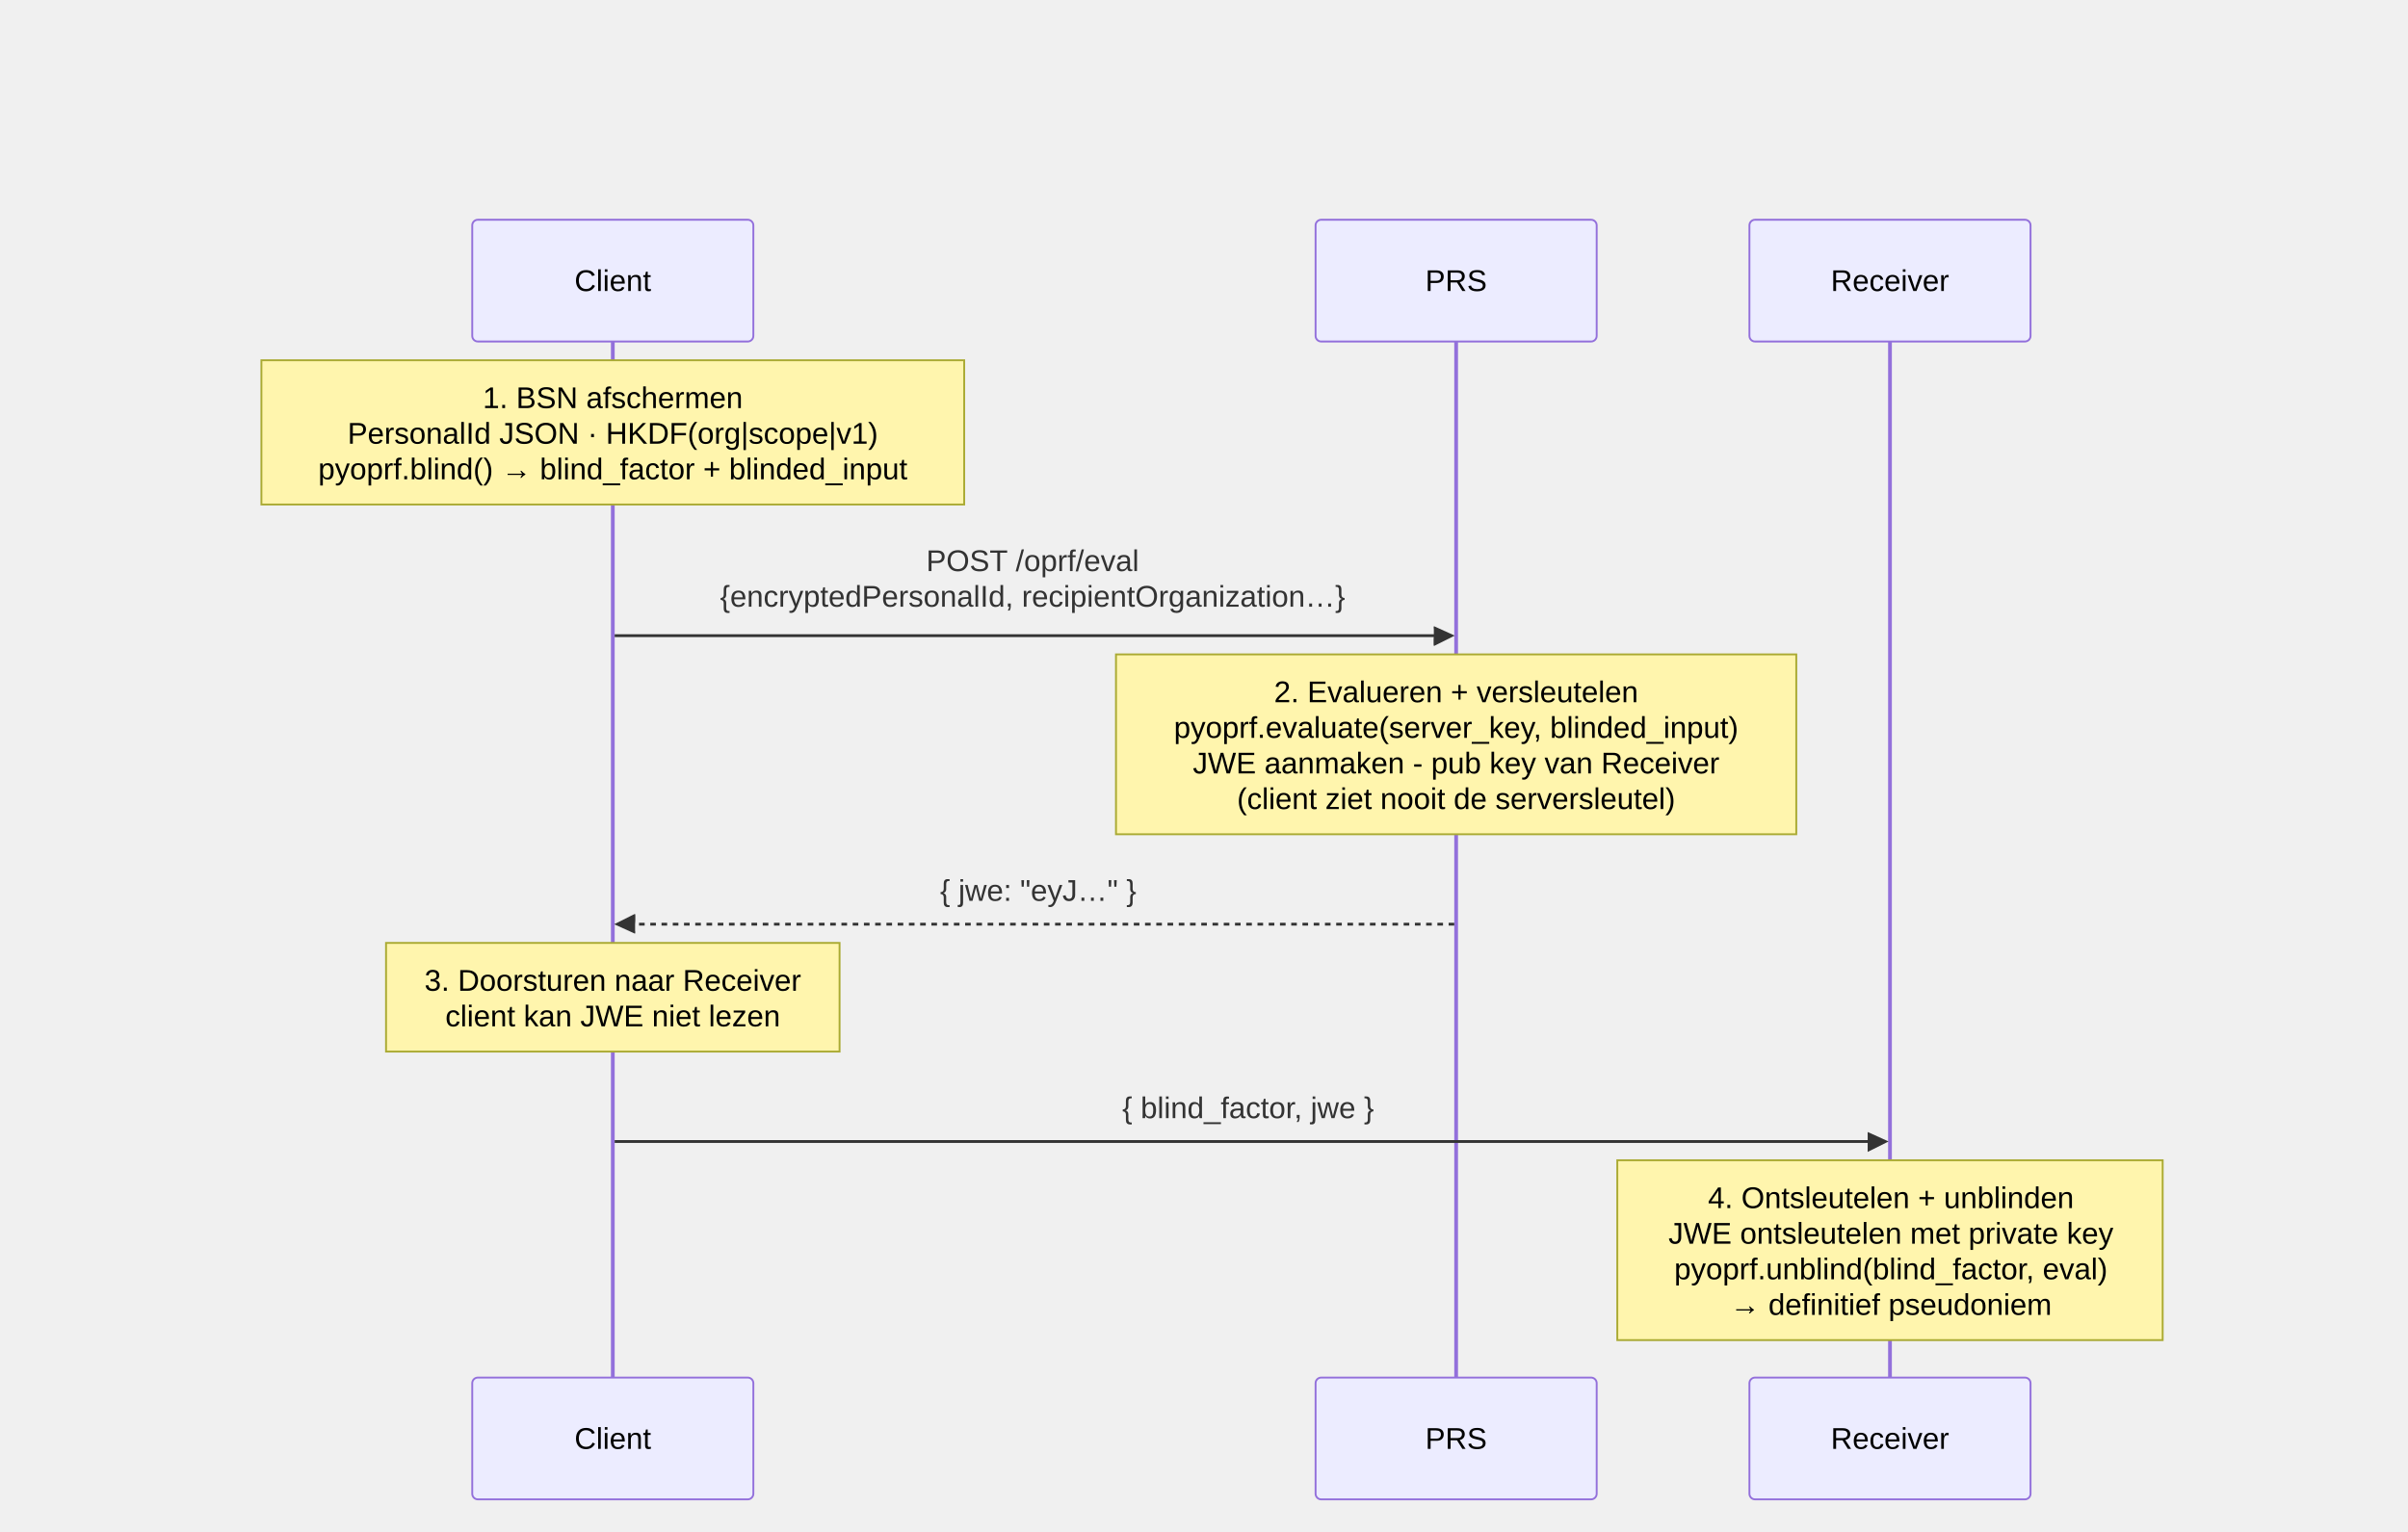
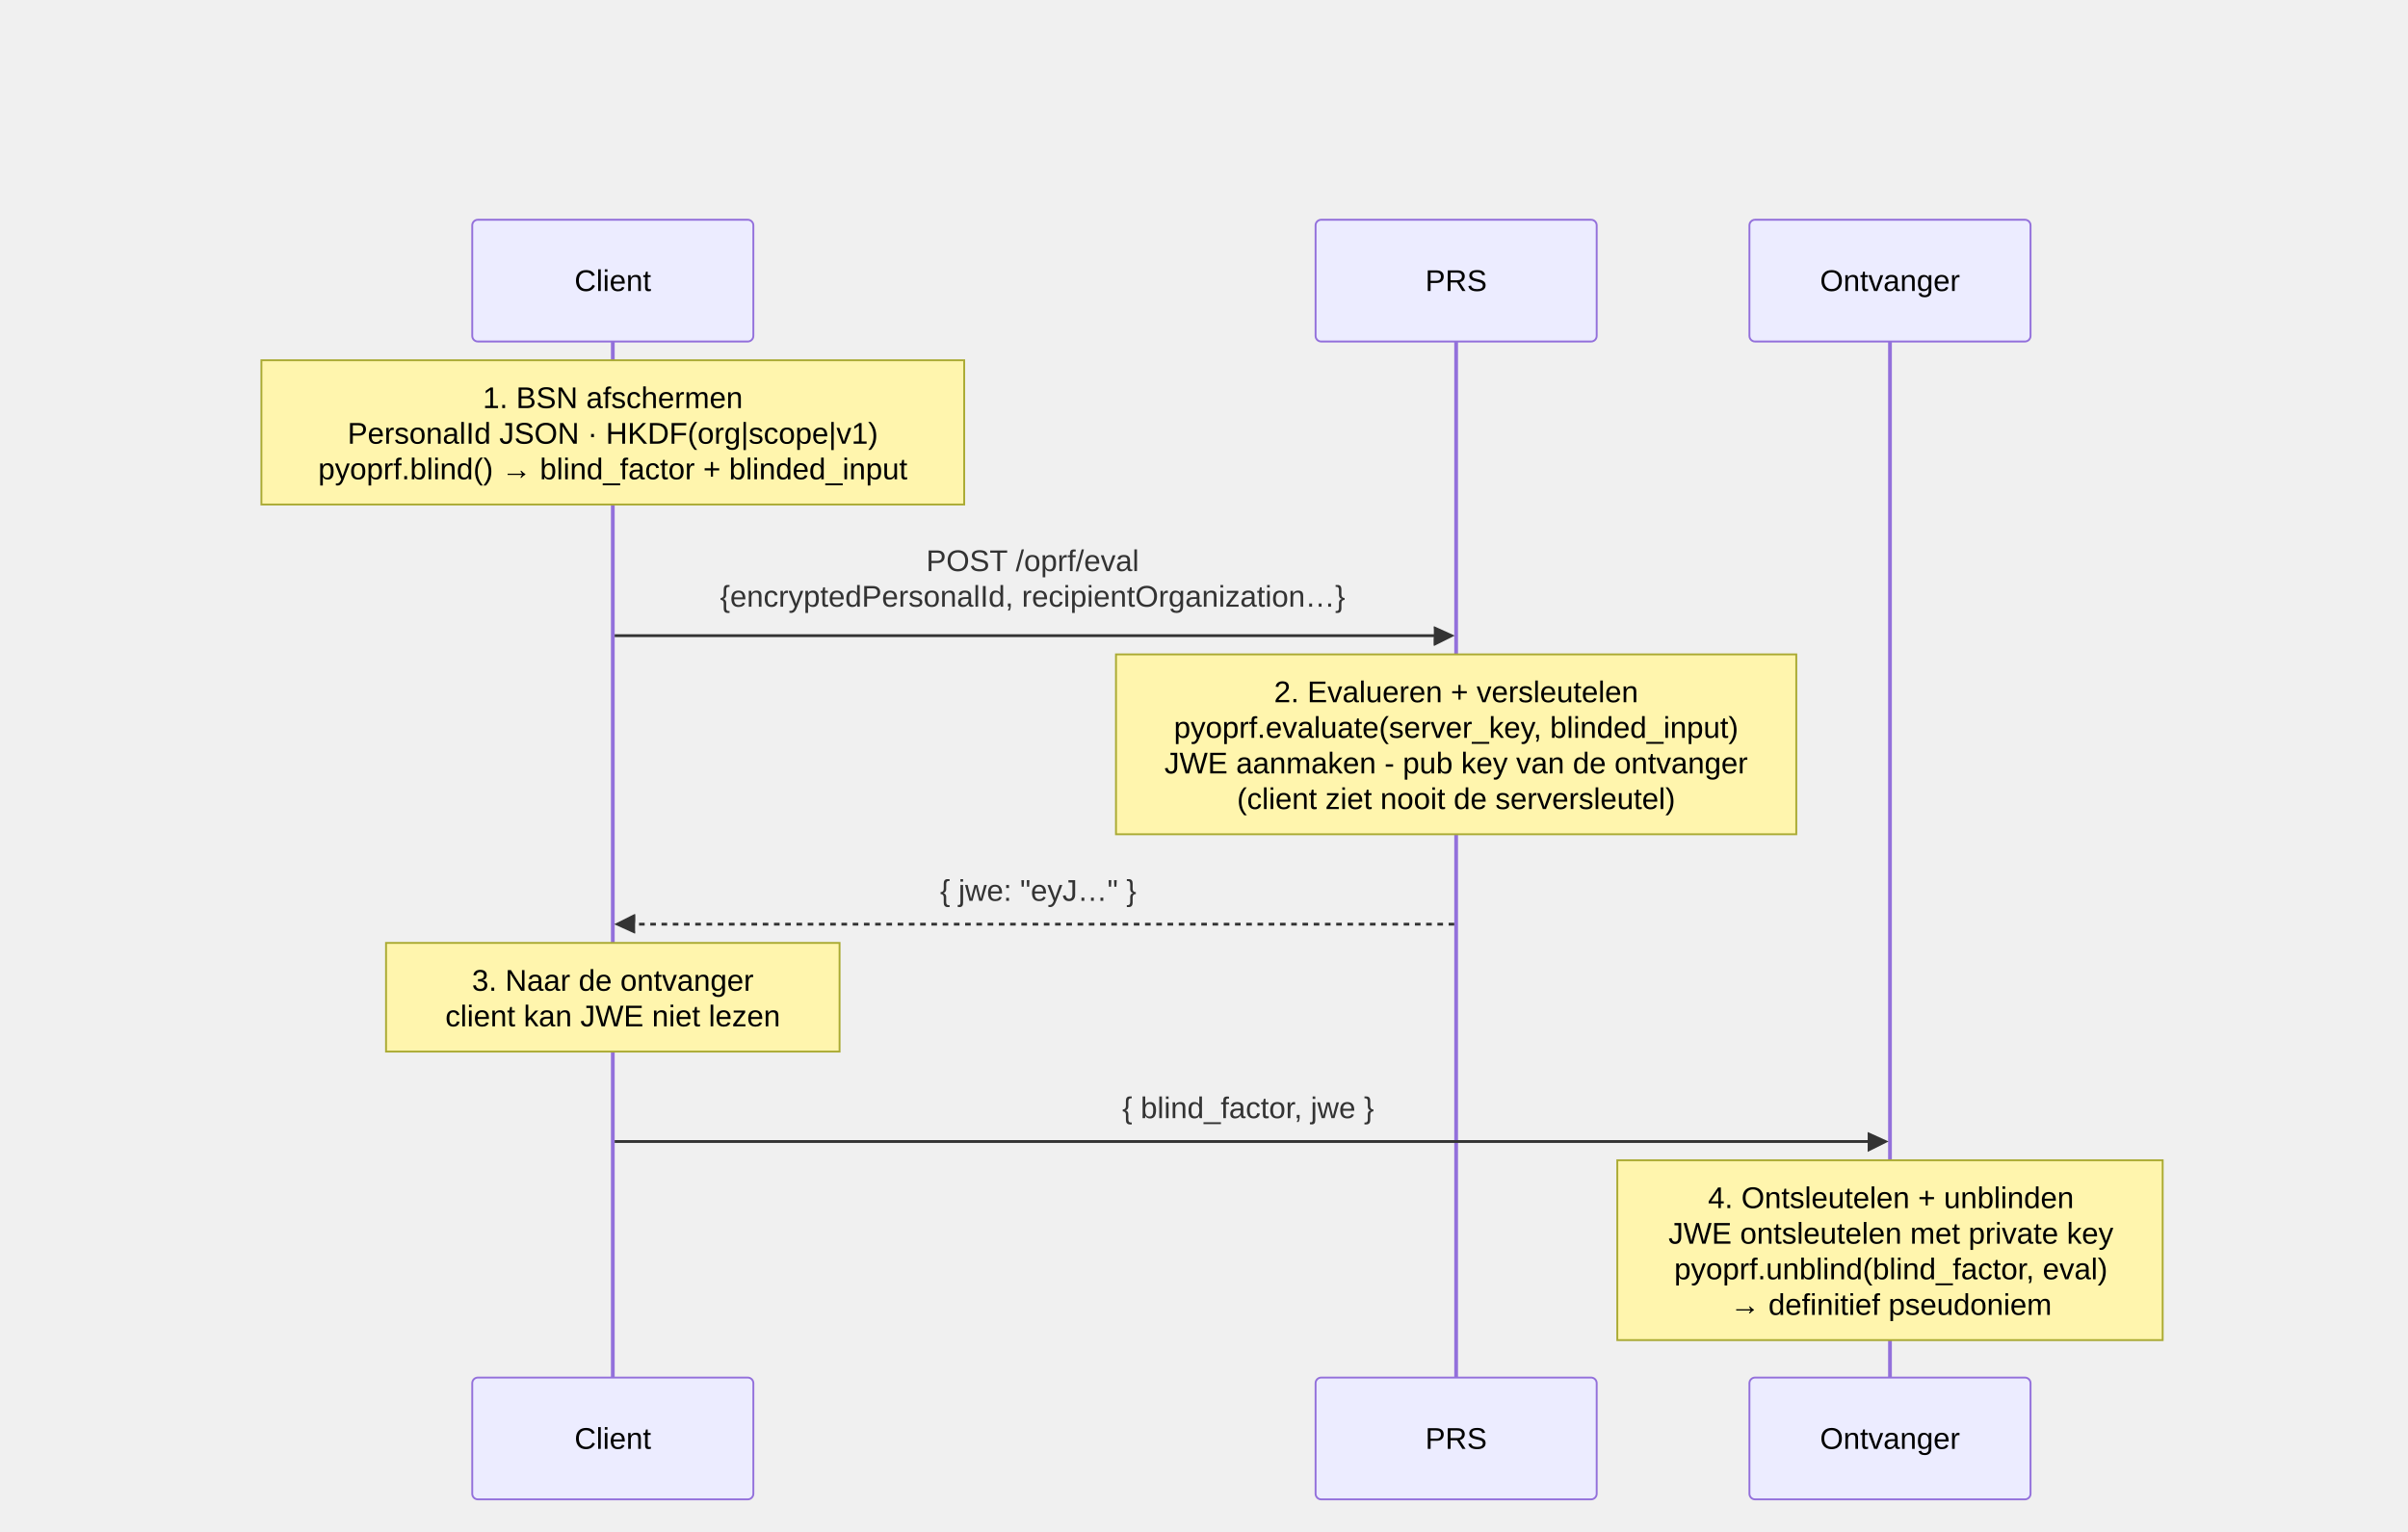
<svg xmlns="http://www.w3.org/2000/svg" id="graph-47" width="1100" height="700" viewBox="0 0 1100 700" style="background-color: rgb(255, 255, 255);" role="graphics-document document" aria-roledescription="sequence">
  <defs>
    <symbol id="graph-47-computer" width="24" height="24">
      <path transform="scale(.5)" d="M2 2v13h20v-13h-20zm18 11h-16v-9h16v9zm-10.228 6l.466-1h3.524l.467 1h-4.457zm14.228 3h-24l2-6h2.104l-1.33 4h18.45l-1.297-4h2.073l2 6zm-5-10h-14v-7h14v7z" />
    </symbol>
  </defs>
  <defs>
    <symbol id="graph-47-database" fill-rule="evenodd" clip-rule="evenodd">
      <path transform="scale(.5)" d="M12.258.001l.256.004.255.005.253.008.251.01.249.012.247.015.246.016.242.019.241.02.239.023.236.024.233.027.231.028.229.031.225.032.223.034.22.036.217.038.214.04.211.041.208.043.205.045.201.046.198.048.194.05.191.051.187.053.183.054.18.056.175.057.172.059.168.06.163.061.16.063.155.064.15.066.074.033.073.033.071.034.07.034.069.035.068.035.067.035.066.035.064.036.064.036.062.036.06.036.06.037.058.037.058.037.055.038.055.038.053.038.052.038.051.039.05.039.048.039.047.039.045.04.044.04.043.04.041.04.04.041.039.041.037.041.036.041.034.041.033.042.032.042.03.042.029.042.027.042.026.043.024.043.023.043.021.043.02.043.018.044.017.043.015.044.013.044.012.044.011.045.009.044.007.045.006.045.004.045.002.045.001.045v17l-.001.045-.002.045-.004.045-.006.045-.007.045-.009.044-.011.045-.012.044-.013.044-.015.044-.017.043-.018.044-.02.043-.021.043-.023.043-.024.043-.026.043-.027.042-.029.042-.03.042-.032.042-.033.042-.034.041-.036.041-.037.041-.039.041-.04.041-.041.04-.043.04-.044.04-.045.04-.047.039-.048.039-.05.039-.051.039-.052.038-.053.038-.055.038-.055.038-.058.037-.058.037-.06.037-.06.036-.062.036-.064.036-.064.036-.066.035-.067.035-.068.035-.069.035-.07.034-.071.034-.073.033-.074.033-.15.066-.155.064-.16.063-.163.061-.168.06-.172.059-.175.057-.18.056-.183.054-.187.053-.191.051-.194.05-.198.048-.201.046-.205.045-.208.043-.211.041-.214.04-.217.038-.22.036-.223.034-.225.032-.229.031-.231.028-.233.027-.236.024-.239.023-.241.02-.242.019-.246.016-.247.015-.249.012-.251.01-.253.008-.255.005-.256.004-.258.001-.258-.001-.256-.004-.255-.005-.253-.008-.251-.01-.249-.012-.247-.015-.245-.016-.243-.019-.241-.02-.238-.023-.236-.024-.234-.027-.231-.028-.228-.031-.226-.032-.223-.034-.22-.036-.217-.038-.214-.04-.211-.041-.208-.043-.204-.045-.201-.046-.198-.048-.195-.05-.19-.051-.187-.053-.184-.054-.179-.056-.176-.057-.172-.059-.167-.06-.164-.061-.159-.063-.155-.064-.151-.066-.074-.033-.072-.033-.072-.034-.07-.034-.069-.035-.068-.035-.067-.035-.066-.035-.064-.036-.063-.036-.062-.036-.061-.036-.06-.037-.058-.037-.057-.037-.056-.038-.055-.038-.053-.038-.052-.038-.051-.039-.049-.039-.049-.039-.046-.039-.046-.04-.044-.04-.043-.04-.041-.04-.04-.041-.039-.041-.037-.041-.036-.041-.034-.041-.033-.042-.032-.042-.03-.042-.029-.042-.027-.042-.026-.043-.024-.043-.023-.043-.021-.043-.02-.043-.018-.044-.017-.043-.015-.044-.013-.044-.012-.044-.011-.045-.009-.044-.007-.045-.006-.045-.004-.045-.002-.045-.001-.045v-17l.001-.045.002-.045.004-.045.006-.045.007-.045.009-.044.011-.045.012-.044.013-.044.015-.044.017-.043.018-.044.02-.043.021-.043.023-.043.024-.043.026-.043.027-.042.029-.042.03-.042.032-.042.033-.042.034-.041.036-.041.037-.041.039-.041.04-.041.041-.04.043-.04.044-.04.046-.04.046-.039.049-.039.049-.039.051-.039.052-.038.053-.038.055-.038.056-.038.057-.037.058-.037.06-.037.061-.036.062-.036.063-.036.064-.036.066-.035.067-.035.068-.035.069-.035.07-.034.072-.034.072-.033.074-.033.151-.066.155-.064.159-.063.164-.061.167-.06.172-.059.176-.057.179-.056.184-.054.187-.053.19-.051.195-.05.198-.048.201-.046.204-.045.208-.043.211-.041.214-.04.217-.038.22-.036.223-.034.226-.032.228-.031.231-.028.234-.027.236-.024.238-.023.241-.02.243-.019.245-.016.247-.015.249-.012.251-.01.253-.008.255-.005.256-.004.258-.001.258.001zm-9.258 20.499v.01l.001.021.003.021.004.022.005.021.006.022.007.022.009.023.01.022.011.023.012.023.013.023.015.023.016.024.017.023.018.024.019.024.021.024.022.025.023.024.024.025.052.049.056.05.061.051.066.051.07.051.075.051.079.052.084.052.088.052.092.052.097.052.102.051.105.052.11.052.114.051.119.051.123.051.127.05.131.05.135.05.139.048.144.049.147.047.152.047.155.047.16.045.163.045.167.043.171.043.176.041.178.041.183.039.187.039.19.037.194.035.197.035.202.033.204.031.209.03.212.029.216.027.219.025.222.024.226.021.23.02.233.018.236.016.24.015.243.012.246.01.249.008.253.005.256.004.259.001.26-.001.257-.004.254-.005.25-.008.247-.011.244-.012.241-.014.237-.016.233-.018.231-.021.226-.021.224-.024.22-.026.216-.027.212-.028.21-.031.205-.031.202-.034.198-.034.194-.036.191-.037.187-.039.183-.04.179-.04.175-.042.172-.043.168-.044.163-.045.16-.046.155-.046.152-.047.148-.048.143-.049.139-.049.136-.05.131-.05.126-.05.123-.051.118-.052.114-.051.11-.052.106-.052.101-.052.096-.052.092-.052.088-.053.083-.051.079-.052.074-.052.07-.051.065-.051.06-.051.056-.05.051-.05.023-.024.023-.025.021-.024.02-.024.019-.024.018-.024.017-.024.015-.023.014-.024.013-.023.012-.023.01-.023.01-.022.008-.022.006-.022.006-.022.004-.022.004-.021.001-.021.001-.021v-4.127l-.077.055-.08.053-.083.054-.085.053-.087.052-.09.052-.093.051-.095.05-.097.05-.1.049-.102.049-.105.048-.106.047-.109.047-.111.046-.114.045-.115.045-.118.044-.12.043-.122.042-.124.042-.126.041-.128.04-.13.04-.132.038-.134.038-.135.037-.138.037-.139.035-.142.035-.143.034-.144.033-.147.032-.148.031-.15.03-.151.03-.153.029-.154.027-.156.027-.158.026-.159.025-.161.024-.162.023-.163.022-.165.021-.166.02-.167.019-.169.018-.169.017-.171.016-.173.015-.173.014-.175.013-.175.012-.177.011-.178.01-.179.008-.179.008-.181.006-.182.005-.182.004-.184.003-.184.002h-.37l-.184-.002-.184-.003-.182-.004-.182-.005-.181-.006-.179-.008-.179-.008-.178-.01-.176-.011-.176-.012-.175-.013-.173-.014-.172-.015-.171-.016-.17-.017-.169-.018-.167-.019-.166-.02-.165-.021-.163-.022-.162-.023-.161-.024-.159-.025-.157-.026-.156-.027-.155-.027-.153-.029-.151-.03-.15-.03-.148-.031-.146-.032-.145-.033-.143-.034-.141-.035-.14-.035-.137-.037-.136-.037-.134-.038-.132-.038-.13-.04-.128-.04-.126-.041-.124-.042-.122-.042-.12-.044-.117-.043-.116-.045-.113-.045-.112-.046-.109-.047-.106-.047-.105-.048-.102-.049-.1-.049-.097-.05-.095-.05-.093-.052-.09-.051-.087-.052-.085-.053-.083-.054-.08-.054-.077-.054v4.127zm0-5.654v.011l.001.021.003.021.004.021.005.022.006.022.007.022.009.022.01.022.011.023.012.023.013.023.015.024.016.023.017.024.018.024.019.024.021.024.022.024.023.025.024.024.052.05.056.05.061.05.066.051.07.051.075.052.079.051.084.052.088.052.092.052.097.052.102.052.105.052.11.051.114.051.119.052.123.05.127.051.131.05.135.049.139.049.144.048.147.048.152.047.155.046.16.045.163.045.167.044.171.042.176.042.178.04.183.04.187.038.19.037.194.036.197.034.202.033.204.032.209.03.212.028.216.027.219.025.222.024.226.022.23.02.233.018.236.016.24.014.243.012.246.01.249.008.253.006.256.003.259.001.26-.001.257-.003.254-.006.25-.008.247-.01.244-.012.241-.015.237-.016.233-.018.231-.02.226-.022.224-.024.22-.025.216-.027.212-.029.21-.03.205-.032.202-.033.198-.035.194-.036.191-.037.187-.039.183-.039.179-.041.175-.042.172-.043.168-.044.163-.045.16-.045.155-.047.152-.047.148-.048.143-.048.139-.05.136-.049.131-.05.126-.051.123-.051.118-.051.114-.052.11-.052.106-.052.101-.052.096-.052.092-.052.088-.052.083-.052.079-.052.074-.051.07-.052.065-.051.06-.05.056-.051.051-.049.023-.025.023-.024.021-.025.02-.024.019-.024.018-.024.017-.024.015-.023.014-.023.013-.024.012-.022.01-.023.01-.023.008-.022.006-.022.006-.022.004-.021.004-.022.001-.021.001-.021v-4.139l-.077.054-.08.054-.083.054-.085.052-.087.053-.09.051-.093.051-.095.051-.097.05-.1.049-.102.049-.105.048-.106.047-.109.047-.111.046-.114.045-.115.044-.118.044-.12.044-.122.042-.124.042-.126.041-.128.04-.13.039-.132.039-.134.038-.135.037-.138.036-.139.036-.142.035-.143.033-.144.033-.147.033-.148.031-.15.03-.151.03-.153.028-.154.028-.156.027-.158.026-.159.025-.161.024-.162.023-.163.022-.165.021-.166.02-.167.019-.169.018-.169.017-.171.016-.173.015-.173.014-.175.013-.175.012-.177.011-.178.009-.179.009-.179.007-.181.007-.182.005-.182.004-.184.003-.184.002h-.37l-.184-.002-.184-.003-.182-.004-.182-.005-.181-.007-.179-.007-.179-.009-.178-.009-.176-.011-.176-.012-.175-.013-.173-.014-.172-.015-.171-.016-.17-.017-.169-.018-.167-.019-.166-.02-.165-.021-.163-.022-.162-.023-.161-.024-.159-.025-.157-.026-.156-.027-.155-.028-.153-.028-.151-.03-.15-.03-.148-.031-.146-.033-.145-.033-.143-.033-.141-.035-.14-.036-.137-.036-.136-.037-.134-.038-.132-.039-.13-.039-.128-.04-.126-.041-.124-.042-.122-.043-.12-.043-.117-.044-.116-.044-.113-.046-.112-.046-.109-.046-.106-.047-.105-.048-.102-.049-.1-.049-.097-.05-.095-.051-.093-.051-.09-.051-.087-.053-.085-.052-.083-.054-.08-.054-.077-.054v4.139zm0-5.666v.011l.001.02.003.022.004.021.005.022.006.021.007.022.009.023.01.022.011.023.012.023.013.023.015.023.016.024.017.024.018.023.019.024.021.025.022.024.023.024.024.025.052.05.056.05.061.05.066.051.07.051.075.052.079.051.084.052.088.052.092.052.097.052.102.052.105.051.11.052.114.051.119.051.123.051.127.05.131.05.135.05.139.049.144.048.147.048.152.047.155.046.16.045.163.045.167.043.171.043.176.042.178.04.183.04.187.038.19.037.194.036.197.034.202.033.204.032.209.03.212.028.216.027.219.025.222.024.226.021.23.02.233.018.236.017.24.014.243.012.246.01.249.008.253.006.256.003.259.001.26-.001.257-.003.254-.006.25-.008.247-.01.244-.013.241-.014.237-.016.233-.018.231-.02.226-.022.224-.024.22-.025.216-.027.212-.029.21-.03.205-.032.202-.033.198-.035.194-.036.191-.037.187-.039.183-.039.179-.041.175-.042.172-.043.168-.044.163-.045.16-.045.155-.047.152-.047.148-.048.143-.049.139-.049.136-.049.131-.051.126-.05.123-.051.118-.052.114-.051.11-.052.106-.052.101-.052.096-.052.092-.052.088-.052.083-.052.079-.052.074-.052.07-.051.065-.051.06-.051.056-.05.051-.049.023-.025.023-.025.021-.024.02-.024.019-.024.018-.024.017-.024.015-.023.014-.024.013-.023.012-.023.01-.022.01-.023.008-.022.006-.022.006-.022.004-.022.004-.021.001-.021.001-.021v-4.153l-.077.054-.08.054-.083.053-.085.053-.087.053-.09.051-.093.051-.095.051-.097.05-.1.049-.102.048-.105.048-.106.048-.109.046-.111.046-.114.046-.115.044-.118.044-.12.043-.122.043-.124.042-.126.041-.128.04-.13.039-.132.039-.134.038-.135.037-.138.036-.139.036-.142.034-.143.034-.144.033-.147.032-.148.032-.15.03-.151.03-.153.028-.154.028-.156.027-.158.026-.159.024-.161.024-.162.023-.163.023-.165.021-.166.02-.167.019-.169.018-.169.017-.171.016-.173.015-.173.014-.175.013-.175.012-.177.01-.178.01-.179.009-.179.007-.181.006-.182.006-.182.004-.184.003-.184.001-.185.001-.185-.001-.184-.001-.184-.003-.182-.004-.182-.006-.181-.006-.179-.007-.179-.009-.178-.01-.176-.01-.176-.012-.175-.013-.173-.014-.172-.015-.171-.016-.17-.017-.169-.018-.167-.019-.166-.02-.165-.021-.163-.023-.162-.023-.161-.024-.159-.024-.157-.026-.156-.027-.155-.028-.153-.028-.151-.03-.15-.03-.148-.032-.146-.032-.145-.033-.143-.034-.141-.034-.14-.036-.137-.036-.136-.037-.134-.038-.132-.039-.13-.039-.128-.041-.126-.041-.124-.041-.122-.043-.12-.043-.117-.044-.116-.044-.113-.046-.112-.046-.109-.046-.106-.048-.105-.048-.102-.048-.1-.05-.097-.049-.095-.051-.093-.051-.09-.052-.087-.052-.085-.053-.083-.053-.08-.054-.077-.054v4.153zm8.74-8.179l-.257.004-.254.005-.25.008-.247.011-.244.012-.241.014-.237.016-.233.018-.231.021-.226.022-.224.023-.22.026-.216.027-.212.028-.21.031-.205.032-.202.033-.198.034-.194.036-.191.038-.187.038-.183.04-.179.041-.175.042-.172.043-.168.043-.163.045-.16.046-.155.046-.152.048-.148.048-.143.048-.139.049-.136.05-.131.05-.126.051-.123.051-.118.051-.114.052-.11.052-.106.052-.101.052-.096.052-.092.052-.088.052-.083.052-.079.052-.074.051-.07.052-.065.051-.06.05-.056.05-.051.05-.023.025-.023.024-.021.024-.02.025-.019.024-.018.024-.017.023-.015.024-.014.023-.013.023-.012.023-.01.023-.01.022-.008.022-.006.023-.006.021-.004.022-.004.021-.001.021-.001.021.001.021.001.021.004.021.004.022.006.021.006.023.008.022.01.022.01.023.012.023.013.023.014.023.015.024.017.023.018.024.019.024.02.025.021.024.023.024.023.025.051.05.056.05.06.05.065.051.07.052.074.051.079.052.083.052.088.052.092.052.096.052.101.052.106.052.11.052.114.052.118.051.123.051.126.051.131.05.136.05.139.049.143.048.148.048.152.048.155.046.16.046.163.045.168.043.172.043.175.042.179.041.183.04.187.038.191.038.194.036.198.034.202.033.205.032.21.031.212.028.216.027.22.026.224.023.226.022.231.021.233.018.237.016.241.014.244.012.247.011.25.008.254.005.257.004.26.001.26-.001.257-.004.254-.005.25-.008.247-.011.244-.012.241-.014.237-.016.233-.018.231-.021.226-.022.224-.023.22-.026.216-.027.212-.028.21-.031.205-.032.202-.033.198-.034.194-.036.191-.038.187-.038.183-.04.179-.041.175-.042.172-.043.168-.043.163-.045.16-.046.155-.046.152-.048.148-.048.143-.048.139-.049.136-.05.131-.05.126-.051.123-.051.118-.051.114-.052.11-.052.106-.052.101-.052.096-.052.092-.052.088-.052.083-.052.079-.052.074-.051.07-.052.065-.051.06-.05.056-.05.051-.05.023-.025.023-.024.021-.024.02-.025.019-.024.018-.024.017-.023.015-.024.014-.023.013-.023.012-.023.01-.023.01-.022.008-.022.006-.023.006-.021.004-.022.004-.021.001-.021.001-.021-.001-.021-.001-.021-.004-.021-.004-.022-.006-.021-.006-.023-.008-.022-.01-.022-.01-.023-.012-.023-.013-.023-.014-.023-.015-.024-.017-.023-.018-.024-.019-.024-.02-.025-.021-.024-.023-.024-.023-.025-.051-.05-.056-.05-.06-.05-.065-.051-.07-.052-.074-.051-.079-.052-.083-.052-.088-.052-.092-.052-.096-.052-.101-.052-.106-.052-.11-.052-.114-.052-.118-.051-.123-.051-.126-.051-.131-.05-.136-.05-.139-.049-.143-.048-.148-.048-.152-.048-.155-.046-.16-.046-.163-.045-.168-.043-.172-.043-.175-.042-.179-.041-.183-.04-.187-.038-.191-.038-.194-.036-.198-.034-.202-.033-.205-.032-.21-.031-.212-.028-.216-.027-.22-.026-.224-.023-.226-.022-.231-.021-.233-.018-.237-.016-.241-.014-.244-.012-.247-.011-.25-.008-.254-.005-.257-.004-.26-.001-.26.001z" />
    </symbol>
  </defs>
  <defs>
    <symbol id="graph-47-clock" width="24" height="24">
      <path transform="scale(.5)" d="M12 2c5.514 0 10 4.486 10 10s-4.486 10-10 10-10-4.486-10-10 4.486-10 10-10zm0-2c-6.627 0-12 5.373-12 12s5.373 12 12 12 12-5.373 12-12-5.373-12-12-12zm5.848 12.459c.202.038.202.333.001.372-1.907.361-6.045 1.111-6.547 1.111-.719 0-1.301-.582-1.301-1.301 0-.512.77-5.447 1.125-7.445.034-.192.312-.181.343.014l.985 6.238 5.394 1.011z" />
    </symbol>
  </defs>
  <defs>
    <marker id="graph-47-arrowhead" refX="7.9" refY="5" markerUnits="userSpaceOnUse" markerWidth="12" markerHeight="12" orient="auto-start-reverse">
      <path d="M -1 0 L 10 5 L 0 10 z" />
    </marker>
  </defs>
  <defs>
    <marker id="graph-47-crosshead" markerWidth="15" markerHeight="8" orient="auto" refX="4" refY="4.5">
      <path fill="none" stroke="#000000" style="stroke-dasharray: 0px, 0px;" stroke-width="1pt" d="M 1,2 L 6,7 M 6,2 L 1,7" />
    </marker>
  </defs>
  <defs>
    <marker id="graph-47-filled-head" refX="15.5" refY="7" markerWidth="20" markerHeight="28" orient="auto">
      <path d="M 18,7 L9,13 L14,7 L9,1 Z" />
    </marker>
  </defs>
  <defs>
    <marker id="graph-47-sequencenumber" refX="15" refY="15" markerWidth="60" markerHeight="40" orient="auto">
      <circle cx="15" cy="15" r="6" />
    </marker>
  </defs>
  <defs>
    <marker id="graph-47-solidTopArrowHead" refX="7.9" refY="7.25" markerUnits="userSpaceOnUse" markerWidth="12" markerHeight="12" orient="auto-start-reverse">
      <path d="M 0 0 L 10 8 L 0 8 z" />
    </marker>
  </defs>
  <defs>
    <marker id="graph-47-solidBottomArrowHead" refX="7.9" refY="0.75" markerUnits="userSpaceOnUse" markerWidth="12" markerHeight="12" orient="auto-start-reverse">
      <path d="M 0 0 L 10 0 L 0 8 z" />
    </marker>
  </defs>
  <defs>
    <marker id="graph-47-stickTopArrowHead" refX="7.5" refY="7" markerUnits="userSpaceOnUse" markerWidth="12" markerHeight="12" orient="auto-start-reverse">
      <path d="M 0 0 L 7 7" stroke="black" stroke-width="1.5" fill="none" />
    </marker>
  </defs>
  <defs>
    <marker id="graph-47-stickBottomArrowHead" refX="7.5" refY="0" markerUnits="userSpaceOnUse" markerWidth="12" markerHeight="12" orient="auto-start-reverse">
      <path d="M 0 7 L 7 0" stroke="black" stroke-width="1.5" fill="none" />
    </marker>
  </defs>
  <g id="viewport-20260511091307627" class="svg-pan-zoom_viewport" transform="matrix(0.8560976,0,0,0.8560976,215.7262,100.4086)" style="transform: matrix(0.856098, 0, 0, 0.856098, 215.726, 100.409);">
    <g>
      <rect x="681.5" y="618" fill="#eaeaea" stroke="#666" width="150" height="65" name="R" rx="3" ry="3" class="actor actor-bottom" />
      <text x="756.5" y="650.5" style="text-anchor: middle; font-size: 16px; font-weight: 400;" dominant-baseline="central" alignment-baseline="central" class="actor actor-box">
-         <tspan x="756.5" dy="0">Receiver</tspan>
+         <tspan x="756.5" dy="0">Ontvanger</tspan>
      </text>
    </g>
    <g>
      <rect x="450" y="618" fill="#eaeaea" stroke="#666" width="150" height="65" name="P" rx="3" ry="3" class="actor actor-bottom" />
      <text x="525" y="650.5" style="text-anchor: middle; font-size: 16px; font-weight: 400;" dominant-baseline="central" alignment-baseline="central" class="actor actor-box">
        <tspan x="525" dy="0">PRS</tspan>
      </text>
    </g>
    <g>
      <rect x="0" y="618" fill="#eaeaea" stroke="#666" width="150" height="65" name="C" rx="3" ry="3" class="actor actor-bottom" />
      <text x="75" y="650.5" style="text-anchor: middle; font-size: 16px; font-weight: 400;" dominant-baseline="central" alignment-baseline="central" class="actor actor-box">
        <tspan x="75" dy="0">Client</tspan>
      </text>
    </g>
    <g>
      <line id="actor2" x1="756.5" y1="65" x2="756.5" y2="618" class="actor-line 200" stroke-width="0.5px" stroke="#999" name="R" data-et="life-line" data-id="R" />
      <g id="root-2" data-et="participant" data-type="participant" data-id="R">
        <rect x="681.5" y="0" fill="#eaeaea" stroke="#666" width="150" height="65" name="R" rx="3" ry="3" class="actor actor-top" />
        <text x="756.5" y="32.5" style="text-anchor: middle; font-size: 16px; font-weight: 400;" dominant-baseline="central" alignment-baseline="central" class="actor actor-box">
-           <tspan x="756.5" dy="0">Receiver</tspan>
+           <tspan x="756.5" dy="0">Ontvanger</tspan>
        </text>
      </g>
    </g>
    <g>
      <line id="actor1" x1="525" y1="65" x2="525" y2="618" class="actor-line 200" stroke-width="0.5px" stroke="#999" name="P" data-et="life-line" data-id="P" />
      <g id="root-1" data-et="participant" data-type="participant" data-id="P">
        <rect x="450" y="0" fill="#eaeaea" stroke="#666" width="150" height="65" name="P" rx="3" ry="3" class="actor actor-top" />
        <text x="525" y="32.5" style="text-anchor: middle; font-size: 16px; font-weight: 400;" dominant-baseline="central" alignment-baseline="central" class="actor actor-box">
          <tspan x="525" dy="0">PRS</tspan>
        </text>
      </g>
    </g>
    <g>
      <line id="actor0" x1="75" y1="65" x2="75" y2="618" class="actor-line 200" stroke-width="0.5px" stroke="#999" name="C" data-et="life-line" data-id="C" />
      <g id="root-0" data-et="participant" data-type="participant" data-id="C">
        <rect x="0" y="0" fill="#eaeaea" stroke="#666" width="150" height="65" name="C" rx="3" ry="3" class="actor actor-top" />
        <text x="75" y="32.5" style="text-anchor: middle; font-size: 16px; font-weight: 400;" dominant-baseline="central" alignment-baseline="central" class="actor actor-box">
          <tspan x="75" dy="0">Client</tspan>
        </text>
      </g>
    </g>
    <style>#graph-47{font-family:"trebuchet ms",verdana,arial,sans-serif;font-size:16px;fill:#333;}@keyframes
            edge-animation-frame{from{stroke-dashoffset:0;}}@keyframes dash{to{stroke-dashoffset:0;}}#graph-47
            .edge-animation-slow{stroke-dasharray:9,5!important;stroke-dashoffset:900;animation:dash 50s linear
            infinite;stroke-linecap:round;}#graph-47
            .edge-animation-fast{stroke-dasharray:9,5!important;stroke-dashoffset:900;animation:dash 20s linear
            infinite;stroke-linecap:round;}#graph-47 .error-icon{fill:#552222;}#graph-47
            .error-text{fill:#552222;stroke:#552222;}#graph-47 .edge-thickness-normal{stroke-width:1px;}#graph-47
            .edge-thickness-thick{stroke-width:3.5px;}#graph-47 .edge-pattern-solid{stroke-dasharray:0;}#graph-47
            .edge-thickness-invisible{stroke-width:0;fill:none;}#graph-47
            .edge-pattern-dashed{stroke-dasharray:3;}#graph-47 .edge-pattern-dotted{stroke-dasharray:2;}#graph-47
            .marker{fill:#333333;stroke:#333333;}#graph-47 .marker.cross{stroke:#333333;}#graph-47
            svg{font-family:"trebuchet ms",verdana,arial,sans-serif;font-size:16px;}#graph-47 p{margin:0;}#graph-47
            .actor{stroke:#9370DB;fill:#ECECFF;stroke-width:1;}#graph-47
            rect.actor.outer-path[data-look="neo"]{filter:drop-shadow(1px 2px 2px rgba(185, 185, 185, 1));}#graph-47
            rect.note[data-look="neo"]{stroke:#aaaa33;fill:#fff5ad;filter:drop-shadow(1px 2px 2px rgba(185, 185, 185,
            1));}#graph-47 text.actor&gt;tspan{fill:black;stroke:none;}#graph-47 .actor-line{stroke:#9370DB;}#graph-47
            .innerArc{stroke-width:1.5;stroke-dasharray:none;}#graph-47
            .messageLine0{stroke-width:1.5;stroke-dasharray:none;stroke:#333;}#graph-47
            .messageLine1{stroke-width:1.5;stroke-dasharray:2,2;stroke:#333;}#graph-47 [id$="-arrowhead"]
            path{fill:#333;stroke:#333;}#graph-47 .sequenceNumber{fill:white;}#graph-47
            [id$="-sequencenumber"]{fill:#333;}#graph-47 [id$="-crosshead"] path{fill:#333;stroke:#333;}#graph-47
            .messageText{fill:#333;stroke:none;}#graph-47 .labelBox{stroke:#9370DB;fill:#ECECFF;filter:none;}#graph-47
            .labelText,#graph-47 .labelText&gt;tspan{fill:black;stroke:none;}#graph-47 .loopText,#graph-47 .loopText&gt;tspan{fill:black;stroke:none;}#graph-47
            .loopLine{stroke-width:2px;stroke-dasharray:2,2;stroke:#9370DB;fill:#9370DB;}#graph-47
            .note{stroke:#aaaa33;fill:#fff5ad;}#graph-47 .noteText,#graph-47 .noteText&gt;tspan{fill:black;stroke:none;font-weight:normal;}#graph-47
            .activation0{fill:#f4f4f4;stroke:#666;}#graph-47 .activation1{fill:#f4f4f4;stroke:#666;}#graph-47
            .activation2{fill:#f4f4f4;stroke:#666;}#graph-47 .actorPopupMenu{position:absolute;}#graph-47
            .actorPopupMenuPanel{position:absolute;fill:#ECECFF;box-shadow:0px 8px 16px 0px
            rgba(0,0,0,0.2);filter:drop-shadow(3px 5px 2px rgb(0 0 0 / 0.4));}#graph-47 .actor-man circle,#graph-47
            line{fill:#ECECFF;stroke-width:2px;}#graph-47 g rect.rect{filter:drop-shadow(1px 2px 2px rgba(185, 185, 185,
            1));stroke:#9370DB;}#graph-47 .node .neo-node{stroke:#9370DB;}#graph-47 [data-look="neo"].node
            rect,#graph-47 [data-look="neo"].cluster rect,#graph-47 [data-look="neo"].node
            polygon{stroke:#9370DB;filter:drop-shadow(1px 2px 2px rgba(185, 185, 185, 1));}#graph-47
            [data-look="neo"].node path{stroke:#9370DB;stroke-width:1px;}#graph-47 [data-look="neo"].node
            .outer-path{filter:drop-shadow(1px 2px 2px rgba(185, 185, 185, 1));}#graph-47 [data-look="neo"].node
            .neo-line path{stroke:#9370DB;filter:none;}#graph-47 [data-look="neo"].node
            circle{stroke:#9370DB;filter:drop-shadow(1px 2px 2px rgba(185, 185, 185, 1));}#graph-47
            [data-look="neo"].node circle .state-start{fill:#000000;}#graph-47 [data-look="neo"].icon-shape
            .icon{fill:#9370DB;filter:drop-shadow(1px 2px 2px rgba(185, 185, 185, 1));}#graph-47
            [data-look="neo"].icon-shape .icon-neo path{stroke:#9370DB;filter:drop-shadow(1px 2px 2px rgba(185, 185,
            185, 1));}#graph-47 :root{--mermaid-font-family:"trebuchet ms",verdana,arial,sans-serif;}
        </style>
    <g />
    <g data-et="note" data-id="i0">
      <rect x="-112.5" y="75" fill="#EDF2AE" stroke="#666" width="375" height="77" class="note" />
      <text x="75" y="80" text-anchor="middle" dominant-baseline="middle" alignment-baseline="middle" style="font-size: 16px; font-weight: 400;" class="noteText" dy="1em">
        <tspan x="75">1. BSN afschermen</tspan>
      </text>
      <text x="75" y="99" text-anchor="middle" dominant-baseline="middle" alignment-baseline="middle" style="font-size: 16px; font-weight: 400;" class="noteText" dy="1em">
        <tspan x="75">PersonalId JSON · HKDF(org|scope|v1)</tspan>
      </text>
      <text x="75" y="118" text-anchor="middle" dominant-baseline="middle" alignment-baseline="middle" style="font-size: 16px; font-weight: 400;" class="noteText" dy="1em">
        <tspan x="75">pyoprf.blind() → blind_factor + blinded_input</tspan>
      </text>
    </g>
    <g data-et="note" data-id="i2">
      <rect x="343.5" y="232" fill="#EDF2AE" stroke="#666" width="363" height="96" class="note" />
      <text x="525" y="237" text-anchor="middle" dominant-baseline="middle" alignment-baseline="middle" style="font-size: 16px; font-weight: 400;" class="noteText" dy="1em">
        <tspan x="525">2. Evalueren + versleutelen</tspan>
      </text>
      <text x="525" y="256" text-anchor="middle" dominant-baseline="middle" alignment-baseline="middle" style="font-size: 16px; font-weight: 400;" class="noteText" dy="1em">
        <tspan x="525">pyoprf.evaluate(server_key, blinded_input)</tspan>
      </text>
      <text x="525" y="275" text-anchor="middle" dominant-baseline="middle" alignment-baseline="middle" style="font-size: 16px; font-weight: 400;" class="noteText" dy="1em">
-         <tspan x="525">JWE aanmaken - pub key van Receiver</tspan>
+         <tspan x="525">JWE aanmaken - pub key van de ontvanger</tspan>
      </text>
      <text x="525" y="294" text-anchor="middle" dominant-baseline="middle" alignment-baseline="middle" style="font-size: 16px; font-weight: 400;" class="noteText" dy="1em">
        <tspan x="525">(client ziet nooit de serversleutel)</tspan>
      </text>
    </g>
    <g data-et="note" data-id="i4">
      <rect x="-46" y="386" fill="#EDF2AE" stroke="#666" width="242" height="58" class="note" />
      <text x="75" y="391" text-anchor="middle" dominant-baseline="middle" alignment-baseline="middle" style="font-size: 16px; font-weight: 400;" class="noteText" dy="1em">
-         <tspan x="75">3. Doorsturen naar Receiver</tspan>
+         <tspan x="75">3. Naar de ontvanger</tspan>
      </text>
      <text x="75" y="410" text-anchor="middle" dominant-baseline="middle" alignment-baseline="middle" style="font-size: 16px; font-weight: 400;" class="noteText" dy="1em">
        <tspan x="75">client kan JWE niet lezen</tspan>
      </text>
    </g>
    <g data-et="note" data-id="i6">
      <rect x="611" y="502" fill="#EDF2AE" stroke="#666" width="291" height="96" class="note" />
      <text x="757" y="507" text-anchor="middle" dominant-baseline="middle" alignment-baseline="middle" style="font-size: 16px; font-weight: 400;" class="noteText" dy="1em">
        <tspan x="757">4. Ontsleutelen + unblinden</tspan>
      </text>
      <text x="757" y="526" text-anchor="middle" dominant-baseline="middle" alignment-baseline="middle" style="font-size: 16px; font-weight: 400;" class="noteText" dy="1em">
        <tspan x="757">JWE ontsleutelen met private key</tspan>
      </text>
      <text x="757" y="545" text-anchor="middle" dominant-baseline="middle" alignment-baseline="middle" style="font-size: 16px; font-weight: 400;" class="noteText" dy="1em">
        <tspan x="757">pyoprf.unblind(blind_factor, eval)</tspan>
      </text>
      <text x="757" y="564" text-anchor="middle" dominant-baseline="middle" alignment-baseline="middle" style="font-size: 16px; font-weight: 400;" class="noteText" dy="1em">
        <tspan x="757">→ definitief pseudoniem</tspan>
      </text>
    </g>
    <text x="299" y="167" text-anchor="middle" dominant-baseline="middle" alignment-baseline="middle" style="font-size: 16px; font-weight: 400;" class="messageText" dy="1em">POST /oprf/eval
        </text>
    <text x="299" y="186" text-anchor="middle" dominant-baseline="middle" alignment-baseline="middle" style="font-size: 16px; font-weight: 400;" class="messageText" dy="1em">{encryptedPersonalId,
            recipientOrganization…}
        </text>
    <line x1="76" y1="222" x2="521" y2="222" class="messageLine0" data-et="message" data-id="i1" data-from="C" data-to="P" stroke-width="2" stroke="none" style="fill: none;" marker-end="url(#graph-47-arrowhead)" />
    <text x="302" y="343" text-anchor="middle" dominant-baseline="middle" alignment-baseline="middle" style="font-size: 16px; font-weight: 400;" class="messageText" dy="1em">{ jwe: "eyJ…" }
        </text>
    <line x1="524" y1="376" x2="79" y2="376" style="stroke-dasharray: 3px, 3px; fill: none;" class="messageLine1" data-et="message" data-id="i3" data-from="P" data-to="C" stroke-width="2" stroke="none" marker-end="url(#graph-47-arrowhead)" />
    <text x="414" y="459" text-anchor="middle" dominant-baseline="middle" alignment-baseline="middle" style="font-size: 16px; font-weight: 400;" class="messageText" dy="1em">{ blind_factor, jwe }
        </text>
    <line x1="76" y1="492" x2="752.5" y2="492" class="messageLine0" data-et="message" data-id="i5" data-from="C" data-to="R" stroke-width="2" stroke="none" style="fill: none;" marker-end="url(#graph-47-arrowhead)" />
  </g>
</svg>
